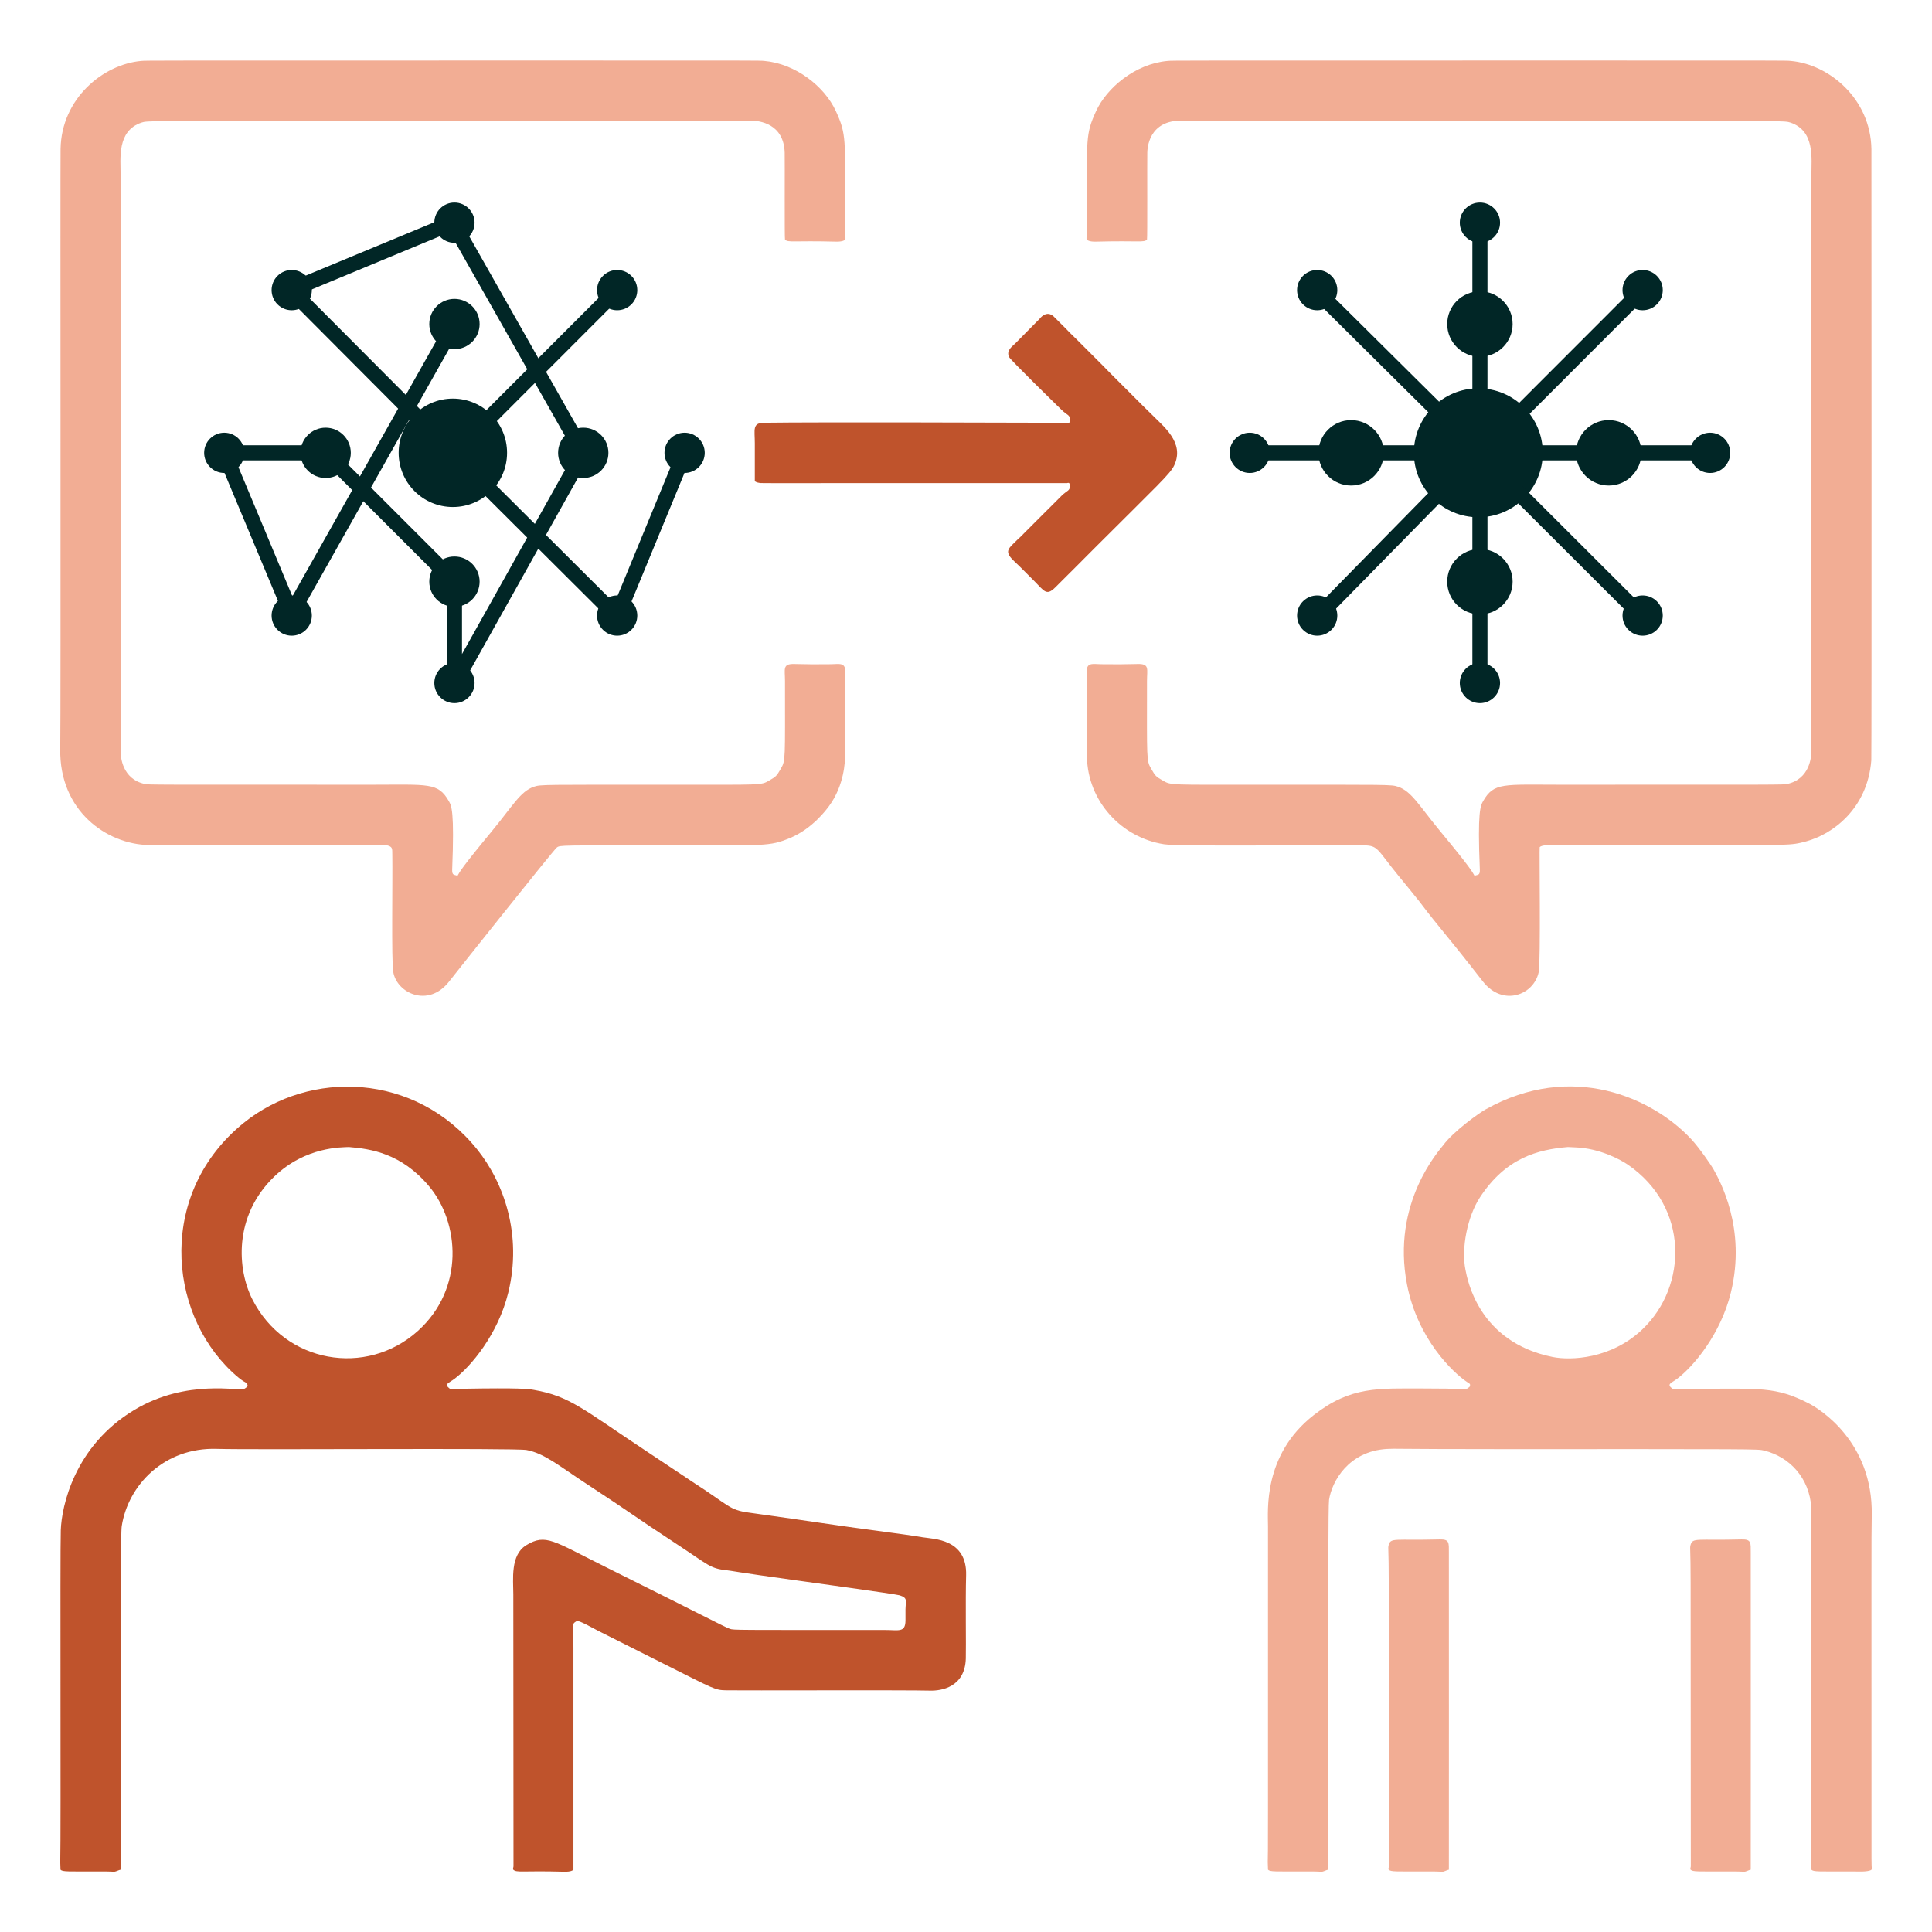
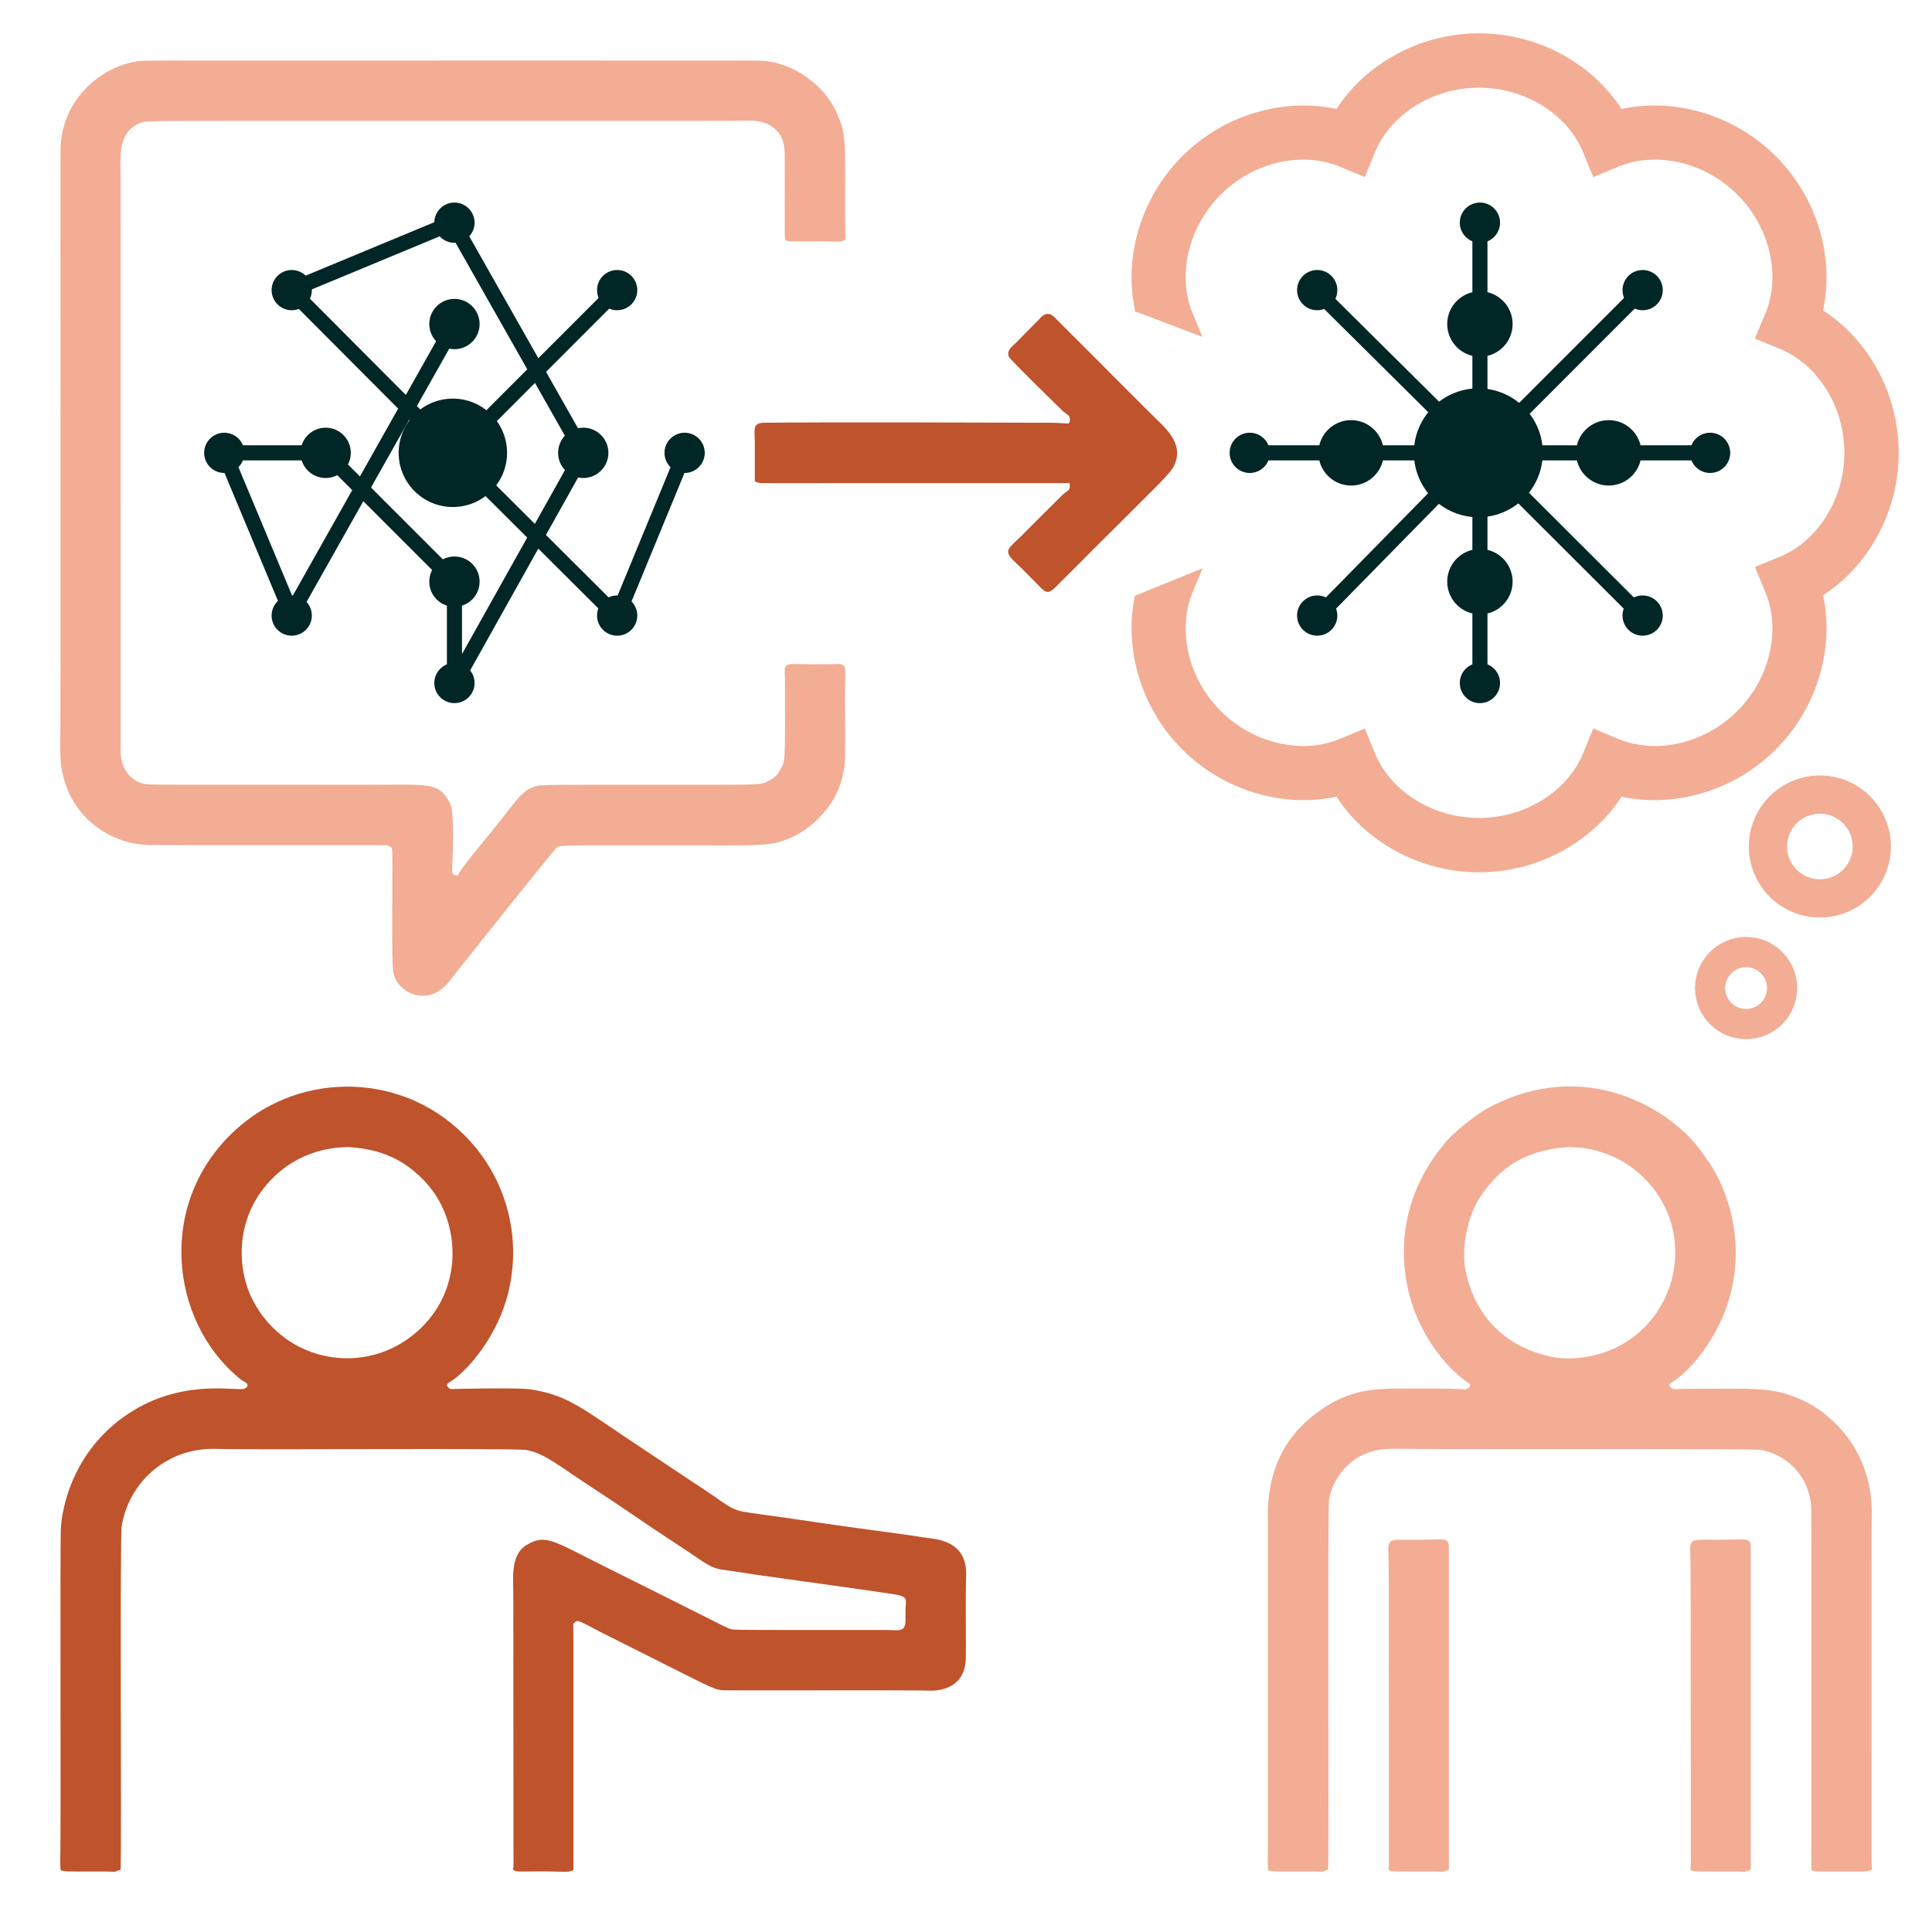
<svg xmlns="http://www.w3.org/2000/svg" width="100%" height="100%" viewBox="0 0 512 512" version="1.1" xml:space="preserve" style="fill-rule:evenodd;clip-rule:evenodd;stroke-linecap:square;stroke-miterlimit:1.5;">
  <g id="Teaching---Enablement">
    <g transform="matrix(1,0,0,1,14,14)">
      <path d="M17.966,481.5C17.443,481.613 16.971,481.904 16.448,482.017C16.14,482.084 15.393,481.966 13.5,481.966C3.636,481.966 2.622,482.087 2.034,481.5C2.023,481.489 1.958,479.761 1.966,479.495C2.174,471.62 1.894,397.476 2.109,391.475C2.33,385.293 5.628,369.227 21.592,359.653C35.647,351.224 49.565,354.887 50.886,353.975C51.617,353.47 51.823,353.365 51.395,352.582C51.283,352.377 50.382,352.297 47.459,349.543C30.194,333.272 27.98,301.874 50.572,283.591C68.094,269.411 96.053,270.226 112.421,290.563C119.484,299.338 124.462,313.169 120.695,328.552C117.978,339.649 110.712,348.215 106.426,351.417C104.913,352.547 103.62,352.775 105.106,353.946C105.461,354.226 105.517,354.094 108.501,354.042C124.193,353.767 126.025,354.088 127.525,354.351C137.038,356.018 140.484,359.446 157.402,370.646C168.483,377.982 168.438,378.015 169.408,378.64C179.501,385.133 179.147,386.121 184.449,386.856C203.503,389.497 203.455,389.691 222.543,392.227C223.182,392.312 227.474,392.882 230.516,393.395C233.397,393.881 242.316,393.748 242.033,403.502C241.844,410.031 242.043,422.319 241.952,425.519C241.736,433.157 235.412,434.117 232.498,434.033C226.581,433.862 182.617,434.029 178.482,433.953C175.462,433.898 175.435,433.707 162.613,427.278C161.173,426.556 145.116,418.505 144.629,418.241C139.261,415.329 139.064,415.452 138.623,415.728C137.734,416.283 137.937,416.465 137.946,417.517C137.974,420.918 137.966,420.9 137.966,438.5C137.966,481.5 137.966,481.5 137.966,481.5C137.82,481.64 137.355,482.088 135.495,482.037C124.249,481.724 122.93,482.362 122.034,481.5C121.819,481.293 122.081,480.903 122.081,480.604C122.066,456.569 122.05,432.535 122.034,408.5C122.034,404.603 121.186,398.066 125.485,395.478C130.675,392.353 132.579,394.364 146.59,401.32C170.902,413.392 178.268,417.301 179.44,417.67C180.503,418.005 180.53,417.965 220.5,417.965C224.219,417.965 225.894,418.698 225.965,415.512C225.999,413.992 225.931,414.015 225.965,412.5C226.018,410.174 226.628,409.496 224.426,408.778C223.418,408.449 199.606,405.171 197.446,404.874C180.042,402.478 180.07,402.293 178.551,402.131C174.132,401.658 173.816,400.758 165.588,395.368C153.513,387.457 153.675,387.238 141.6,379.349C134.012,374.391 130.311,371.168 125.545,370.271C122.54,369.706 52.529,370.258 43.501,369.966C29.482,369.513 19.931,379.616 18.257,390.461C17.722,393.929 18.25,473.204 17.966,481.5ZM78.493,289.977C84.172,290.454 92.301,291.57 99.69,300.346C107.785,309.96 109.201,327.524 96.709,338.739C83.074,350.98 61.489,347.324 52.868,330.321C48.942,322.577 47.7,308.331 58.739,297.751C67.032,289.805 76.655,290.062 78.493,289.977Z" style="fill:rgb(191,83,44);fill-opacity:1;" />
    </g>
    <g>
      <g transform="matrix(1,0,0,1,14,14)">
        <path d="M337.966,481.5C337.443,481.613 336.971,481.906 336.449,482.02C336.134,482.088 335.402,481.966 333.5,481.966C323.573,481.966 322.622,482.088 322.034,481.5C322.023,481.489 321.958,479.761 321.966,479.495C322.049,476.339 322.033,476.341 322.034,390.5C322.034,386.464 320.661,371.557 334.135,361.032C344.006,353.32 351.228,353.965 363.5,353.965C373.59,353.965 373.577,354.234 374.453,354.2C374.552,354.196 375.447,353.576 375.478,353.492C375.76,352.721 375.483,352.715 374.81,352.268C371.072,349.788 361.684,340.877 358.876,326.425C354.665,304.752 367.507,290.797 368.475,289.479C371.114,285.884 377.853,281.03 379.765,279.963C402.57,267.236 423.884,276.892 434.143,287.834C436.341,290.179 439.545,294.888 440.035,295.768C441.717,298.791 448.876,311.476 444.695,328.552C442.007,339.532 434.812,348.141 430.426,351.417C428.913,352.547 427.62,352.775 429.106,353.946C429.616,354.348 429.695,354.034 435.5,354.034C452.578,354.034 456.516,353.433 465.297,357.887C468.168,359.343 482.356,368.05 482.034,387.501C481.903,395.393 481.981,396.284 481.966,478.5C481.965,481.298 482.139,481.334 481.966,481.5C481.256,482.182 477.567,481.966 477.5,481.966C467.565,481.966 466.645,482.087 466.034,481.5C466.026,481.492 466.06,386.306 466.01,385.517C465.517,377.676 460.278,372.093 453.52,370.417C451.78,369.986 451.758,370.035 382.5,370.035C355.816,370.035 355.83,369.846 353.516,369.987C343.392,370.605 338.979,378.538 338.213,383.451C337.772,386.279 338.228,473.857 337.966,481.5ZM401.507,289.977C402.528,290.024 402.514,290.033 403.527,290.07C409.971,290.308 415.53,293.367 417.4,294.652C433.649,305.812 433.263,326.82 421.276,338.263C412.953,346.208 402.225,346.576 397.478,345.621C377.801,341.665 374.878,325.07 374.365,322.524C373.21,316.798 374.869,308.413 378.201,303.317C385.059,292.83 393.512,290.648 401.507,289.977Z" style="fill:rgb(242,173,148);" />
      </g>
      <g transform="matrix(1,0,0,1,14,14)">
        <path d="M449.966,481.5C449.443,481.613 448.971,481.906 448.449,482.02C448.134,482.088 447.402,481.966 445.5,481.966C435.503,481.966 434.645,482.088 434.034,481.5C433.819,481.293 434.081,480.903 434.081,480.604C434.066,455.569 434.05,430.535 434.034,405.5C434.034,396.334 433.785,396.323 433.983,395.552C434.536,393.387 435.481,394.284 447.495,393.966C450.153,393.895 449.965,394.839 449.966,397.5C449.968,404.22 449.989,480.808 449.966,481.5Z" style="fill:rgb(242,173,148);" />
      </g>
      <g transform="matrix(1,0,0,1,14,14)">
        <path d="M369.966,481.5C369.443,481.613 368.971,481.906 368.449,482.02C368.134,482.088 367.402,481.966 365.5,481.966C355.503,481.966 354.645,482.088 354.034,481.5C353.819,481.293 354.081,480.903 354.081,480.604C354.066,455.569 354.05,430.535 354.034,405.5C354.034,396.334 353.785,396.323 353.983,395.552C354.536,393.387 355.481,394.284 367.495,393.966C370.153,393.895 369.965,394.839 369.966,397.5C369.968,404.22 369.989,480.808 369.966,481.5Z" style="fill:rgb(242,173,148);" />
      </g>
    </g>
    <g transform="matrix(1,0,0,1,14,14)">
      <path d="M107.231,218.11C107.802,217.067 108.538,215.72 116.295,206.336C121.876,199.583 123.888,195.714 127.499,194.496C129.292,193.891 129.336,193.965 165.5,193.965C187.521,193.965 187.657,194.121 189.723,192.924C191.699,191.78 191.78,191.698 192.925,189.724C194.216,187.497 194.031,187.341 194.034,166.5C194.035,163.301 193.299,161.88 196.505,161.966C201.015,162.085 201,162.034 205.5,162.034C208.699,162.035 210.12,161.299 210.034,164.505C209.742,175.522 210.131,175.505 209.945,186.519C209.926,187.621 209.818,194.025 205.693,199.634C205.059,200.496 201.262,205.66 195.331,208.095C189.857,210.341 189.119,210.035 162.5,210.035C134.526,210.035 134.401,209.954 133.567,210.594C132.582,211.35 105.583,245.384 105.022,246.106C99.532,253.158 91.152,249.218 90.212,243.563C89.707,240.528 90.069,219.384 89.965,212.488C89.939,210.794 90.081,210.401 88.448,209.983C88.255,209.934 28.616,209.999 25.482,209.946C14.25,209.757 1.687,200.882 1.966,184.499C2.141,174.216 1.963,31.258 2.053,25.483C2.261,12.134 13.311,3.036 23.46,2.144C24.902,2.018 24.905,2.035 127.5,2.034C187.097,2.034 187.098,2.017 188.541,2.143C196.757,2.865 204.483,8.823 207.531,15.485C210.351,21.646 209.966,22.758 209.966,42.5C209.966,49.218 210.183,49.282 209.966,49.5C209.823,49.643 209.381,50.085 207.495,50.034C196.141,49.733 194.881,50.346 194.034,49.5C193.895,49.361 194.005,28.387 193.952,26.481C193.743,18.947 187.607,17.877 184.498,17.967C181.918,18.042 181.919,18.035 77.5,18.035C25.061,18.035 25.019,17.976 23.496,18.489C16.964,20.686 17.966,27.925 17.966,32.5C17.966,185.16 17.964,185.16 17.978,185.488C18.012,186.328 18.267,192.502 24.438,193.775C25.479,193.99 25.487,193.965 84.5,193.965C99.613,193.965 102.073,193.322 104.929,198.275C105.657,199.538 106.452,200.916 105.831,216.468C105.765,218.135 106.477,217.73 107.231,218.11Z" style="fill:rgb(242,173,148);fill-opacity:1;" />
-     </g>
-     <g transform="matrix(1,0,0,1,14,14)">
-       <path d="M376.772,218.113C377.535,217.728 378.241,218.128 378.172,216.468C377.526,200.947 378.336,199.535 379.062,198.272C381.907,193.321 384.415,193.965 399.5,193.965C458.513,193.965 458.521,193.99 459.562,193.774C465.726,192.492 465.986,186.327 466.021,185.488C466.036,185.146 466.034,185.146 466.034,32.5C466.034,27.982 467.037,20.7 460.503,18.49C458.983,17.976 458.941,18.035 406.5,18.035C302.081,18.035 302.082,18.042 299.502,17.967C290.279,17.699 290.074,25.465 290.047,26.482C289.996,28.415 290.104,49.362 289.966,49.5C289.119,50.346 287.859,49.733 276.505,50.034C274.619,50.085 274.177,49.643 274.034,49.5C273.817,49.282 274.034,49.218 274.034,42.5C274.034,22.636 273.65,21.643 276.46,15.48C279.253,9.355 286.77,2.908 295.46,2.144C296.878,2.02 296.881,2.034 398.5,2.034C459.095,2.034 459.096,2.017 460.541,2.143C470.775,3.042 481.725,12.193 481.945,25.482C481.951,25.816 482.032,186.041 481.914,187.529C480.889,200.419 471.575,207.108 464.63,208.98C460.48,210.098 460.426,209.966 434.5,209.966C395.634,209.966 395.643,209.963 395.552,209.983C395.03,210.096 394.42,210.13 394.035,210.5C393.912,210.618 394.318,240.91 393.782,243.562C392.54,249.697 384.258,252.868 378.983,246.102C368.338,232.449 368.053,232.688 362.091,224.826C361.522,224.075 357.2,218.805 356.773,218.283C350.948,211.181 351.285,210.058 347.503,210.036C329.276,209.93 298.251,210.325 294.463,209.733C283.168,207.969 274.24,198.31 274.053,186.518C273.949,179.968 274.167,172.092 273.966,164.505C273.88,161.299 275.301,162.035 278.5,162.034C283,162.034 282.985,162.085 287.495,161.966C290.701,161.88 289.965,163.301 289.966,166.5C289.969,187.356 289.785,187.51 291.069,189.727C292.208,191.696 292.299,191.788 294.275,192.929C296.341,194.12 296.476,193.965 318.5,193.965C354.658,193.965 354.703,193.891 356.501,194.498C360.108,195.716 362.1,199.553 367.711,206.332C375.489,215.728 376.209,217.066 376.772,218.113Z" style="fill:rgb(242,173,148);fill-opacity:1;" />
    </g>
    <g transform="matrix(1,0,0,1,14,14)">
      <path d="M268.189,72.811C269.674,74.34 269.66,74.336 271.189,75.811C273.522,78.144 275.856,80.478 278.189,82.811C280.156,84.835 280.147,84.817 282.83,87.5C284.83,89.5 286.83,91.5 288.83,93.5C290.001,94.671 289.994,94.658 291.189,95.811C294.211,98.933 300.05,103.24 297.169,109.345C296.089,111.635 292.718,114.619 276.663,130.663C271.152,136.169 271.195,136.181 265.66,141.665C263.289,144.013 262.74,142.628 260.056,139.944C258.723,138.611 257.389,137.277 256.056,135.944C255.279,135.204 255.275,135.237 254.519,134.481C251.997,131.96 253.304,131.344 255.824,128.824C255.991,128.657 256.18,128.514 256.35,128.35C256.939,127.779 265.833,118.835 267.353,117.353C268.899,115.844 269.643,116.162 269.511,114.495C269.448,113.696 268.849,114.029 268.785,114.029C242.69,114.031 216.595,114.033 190.5,114.035C190.264,114.035 187.664,114.035 187.552,114.017C187.023,113.936 186.42,113.87 186.034,113.5C186.034,113.5 186.034,104.3 186.034,103.5C186.034,99.861 185.298,98.083 188.488,98.035C202.268,97.827 258.419,98.014 264.5,98.034C268.761,98.049 269.415,98.721 269.511,97.505C269.643,95.838 268.899,96.156 267.353,94.647C266.217,93.539 253.685,81.314 253.38,80.57C252.664,78.822 254.181,77.893 255.036,77.037C258.292,73.781 258.232,73.756 261.499,70.499C261.526,70.472 263.219,68.066 265.2,69.832C265.296,69.918 267.95,72.572 268.189,72.811Z" style="fill:rgb(191,83,44);fill-opacity:1;" />
    </g>
    <g>
      <g transform="matrix(34.03873,0,0,34.03873,-3965.044,-3964.92)">
        <circle cx="120.012" cy="120.008" r="0.422" style="fill:rgb(1,38,38);" />
      </g>
      <g transform="matrix(1.765998,0,0,1.765998,-571.826,-91.92035)">
        <path d="M391.994,104.451C389.91,104.451 388.218,102.76 388.218,100.676C388.218,98.593 389.91,96.901 391.994,96.901C394.077,96.901 395.769,98.593 395.769,100.676C395.769,102.76 394.077,104.451 391.994,104.451ZM407.548,120.005C407.548,117.922 409.239,116.23 411.323,116.23C413.406,116.23 415.098,117.922 415.098,120.005C415.098,122.089 413.406,123.78 411.323,123.78C409.239,123.78 407.548,122.089 407.548,120.005ZM391.994,135.559C394.077,135.559 395.769,137.251 395.769,139.334C395.769,141.418 394.077,143.109 391.994,143.109C389.91,143.109 388.218,141.418 388.218,139.334C388.218,137.251 389.91,135.559 391.994,135.559ZM376.44,120.005C376.44,122.089 374.748,123.78 372.665,123.78C370.581,123.78 368.89,122.089 368.89,120.005C368.89,117.922 370.581,116.23 372.665,116.23C374.748,116.23 376.44,117.922 376.44,120.005Z" style="fill:rgb(1,38,38);" />
      </g>
      <g transform="matrix(0.968934,0,0,0.968934,4.131949,3.712714)">
        <path d="M120.031,62.576C116.993,62.576 114.526,60.109 114.526,57.071C114.526,54.033 116.993,51.567 120.03,51.567C123.068,51.567 125.535,54.033 125.535,57.071C125.535,60.109 123.068,62.576 120.031,62.576ZM160.644,79.411C158.496,77.263 158.496,73.774 160.644,71.626C162.792,69.478 166.28,69.478 168.428,71.626C170.576,73.775 170.576,77.263 168.428,79.411C166.28,81.559 162.792,81.559 160.644,79.411ZM177.479,120.024C177.479,116.986 179.945,114.52 182.983,114.52C186.021,114.52 188.488,116.986 188.488,120.024C188.488,123.062 186.021,125.529 182.983,125.529C179.945,125.529 177.479,123.062 177.479,120.024ZM160.644,160.638C162.792,158.489 166.28,158.489 168.428,160.638C170.577,162.786 170.576,166.274 168.428,168.422C166.28,170.57 162.792,170.57 160.644,168.422C158.496,166.274 158.496,162.786 160.644,160.638ZM120.031,177.473C123.068,177.473 125.535,179.939 125.535,182.977C125.535,186.015 123.068,188.481 120.031,188.481C116.993,188.481 114.526,186.015 114.526,182.977C114.526,179.939 116.993,177.473 120.031,177.473ZM79.417,160.638C81.565,162.786 81.565,166.274 79.417,168.422C77.269,170.57 73.781,170.57 71.633,168.422C69.485,166.274 69.485,162.786 71.633,160.638C73.781,158.489 77.269,158.49 79.417,160.638ZM62.582,120.024C62.582,123.062 60.116,125.529 57.078,125.529C54.04,125.529 51.573,123.062 51.573,120.024C51.573,116.986 54.04,114.52 57.078,114.52C60.116,114.52 62.582,116.986 62.582,120.024ZM79.417,79.411C77.269,81.559 73.781,81.559 71.633,79.411C69.485,77.263 69.485,73.775 71.633,71.626C73.781,69.478 77.269,69.478 79.417,71.626C81.565,73.775 81.565,77.263 79.417,79.411Z" style="fill:rgb(1,38,38);" />
      </g>
      <g>
        <path d="M163.549,76.861L120.434,120.008" style="fill:none;stroke:rgb(1,38,38);stroke-width:4px;" />
        <path d="M120.434,85.873L77.222,162.584L59.437,120.008L86.299,120.008L120.434,154.143L120.434,181.005L154.569,120.008L120.012,59.011L77.021,76.861L120.012,120.008L163.549,163.388L181.431,120.008" style="fill:none;stroke:rgb(1,38,38);stroke-width:4px;" />
      </g>
    </g>
    <g transform="matrix(1,0,0,1,271.7613,0)">
      <g transform="matrix(40.47752,0,0,40.47752,-4737.777,-4737.628)">
        <circle cx="120.012" cy="120.008" r="0.422" style="fill:rgb(1,38,38);" />
      </g>
      <g transform="matrix(1.765998,0,0,1.765998,-571.826,-91.92035)">
        <path d="M391.994,105.584C389.285,105.584 387.086,103.385 387.086,100.676C387.086,97.967 389.285,95.769 391.994,95.769C394.702,95.768 396.901,97.967 396.901,100.676C396.901,103.385 394.702,105.584 391.994,105.584ZM406.415,120.005C406.415,117.297 408.614,115.097 411.323,115.097C414.031,115.097 416.23,117.297 416.23,120.005C416.23,122.714 414.031,124.913 411.323,124.913C408.614,124.913 406.415,122.714 406.415,120.005ZM391.994,134.427C394.702,134.427 396.901,136.626 396.901,139.334C396.901,142.043 394.702,144.242 391.993,144.242C389.285,144.242 387.086,142.043 387.086,139.334C387.086,136.625 389.285,134.427 391.994,134.427ZM377.572,120.005C377.572,122.714 375.373,124.913 372.665,124.913C369.956,124.913 367.757,122.714 367.757,120.005C367.757,117.296 369.956,115.097 372.665,115.097C375.373,115.097 377.572,117.296 377.572,120.005Z" style="fill:rgb(1,38,38);" />
      </g>
      <g transform="matrix(0.968934,0,0,0.968934,4.131949,3.712714)">
        <path d="M120.031,62.576C116.993,62.576 114.526,60.109 114.526,57.071C114.526,54.033 116.993,51.567 120.03,51.567C123.068,51.567 125.535,54.033 125.535,57.071C125.535,60.109 123.068,62.576 120.031,62.576ZM160.644,79.411C158.496,77.263 158.496,73.774 160.644,71.626C162.792,69.478 166.28,69.478 168.428,71.626C170.576,73.775 170.576,77.263 168.428,79.411C166.28,81.559 162.792,81.559 160.644,79.411ZM177.479,120.024C177.479,116.986 179.945,114.52 182.983,114.52C186.021,114.52 188.488,116.986 188.488,120.024C188.488,123.062 186.021,125.529 182.983,125.529C179.945,125.529 177.479,123.062 177.479,120.024ZM160.644,160.638C162.792,158.489 166.28,158.489 168.428,160.638C170.577,162.786 170.576,166.274 168.428,168.422C166.28,170.57 162.792,170.57 160.644,168.422C158.496,166.274 158.496,162.786 160.644,160.638ZM120.031,177.473C123.068,177.473 125.535,179.939 125.535,182.977C125.535,186.015 123.068,188.481 120.031,188.481C116.993,188.481 114.526,186.015 114.526,182.977C114.526,179.939 116.993,177.473 120.031,177.473ZM79.417,160.638C81.565,162.786 81.565,166.274 79.417,168.422C77.269,170.57 73.781,170.57 71.633,168.422C69.485,166.274 69.485,162.786 71.633,160.638C73.781,158.489 77.269,158.49 79.417,160.638ZM62.582,120.024C62.582,123.062 60.116,125.529 57.078,125.529C54.04,125.529 51.573,123.062 51.573,120.024C51.573,116.986 54.04,114.52 57.078,114.52C60.116,114.52 62.582,116.986 62.582,120.024ZM79.417,79.411C77.269,81.559 73.781,81.559 71.633,79.411C69.485,77.263 69.485,73.775 71.633,71.626C73.781,69.478 77.269,69.478 79.417,71.626C81.565,73.775 81.565,77.263 79.417,79.411Z" style="fill:rgb(1,38,38);" />
      </g>
      <g transform="matrix(1,0,0,1,-271.7613,0)">
        <path d="M392.195,85.873L392.195,120.008L358.06,120.008" style="fill:none;stroke:rgb(1,38,38);stroke-width:4px;" />
        <path d="M391.773,120.008L426.33,120.008" style="fill:none;stroke:rgb(1,38,38);stroke-width:4px;" />
        <path d="M392.195,120.008L392.195,154.143" style="fill:none;stroke:rgb(1,38,38);stroke-width:4px;" />
        <path d="M392.195,85.873L392.195,59.011" style="fill:none;stroke:rgb(1,38,38);stroke-width:4px;" />
        <path d="M392.195,120.008L435.382,76.793" style="fill:none;stroke:rgb(1,38,38);stroke-width:4px;" />
        <path d="M426.33,120.008L453.192,120.008" style="fill:none;stroke:rgb(1,38,38);stroke-width:4px;" />
        <path d="M391.773,120.008L435.382,163.544" style="fill:none;stroke:rgb(1,38,38);stroke-width:4px;" />
        <path d="M392.195,154.143L392.195,181.005" style="fill:none;stroke:rgb(1,38,38);stroke-width:4px;" />
        <path d="M391.773,120.008L349.06,163.544" style="fill:none;stroke:rgb(1,38,38);stroke-width:4px;" />
        <path d="M358.06,120.008L331.198,120.008" style="fill:none;stroke:rgb(1,38,38);stroke-width:4px;" />
        <path d="M392.195,120.008L349.06,77.222" style="fill:none;stroke:rgb(1,38,38);stroke-width:4px;" />
      </g>
    </g>
  </g>
+   <path d="M300.544,82.413L300.79,82.253C297.84,68.719 301.963,52.737 313.314,41.392C324.665,30.047 340.656,25.926 354.196,28.877C361.683,17.222 375.905,8.833 391.958,8.833C408.01,8.833 422.232,17.222 429.719,28.877C443.259,25.926 459.25,30.047 470.601,41.392C481.952,52.737 486.075,68.72 483.124,82.254C494.786,89.738 503.178,103.954 503.178,119.999C503.178,136.044 494.786,150.26 483.124,157.744C486.075,171.278 481.952,187.261 470.601,198.606C459.25,209.951 443.259,214.072 429.719,211.121C422.232,222.776 408.01,231.165 391.958,231.165C375.905,231.165 361.683,222.776 354.196,211.121C340.656,214.072 324.665,209.951 313.314,198.606C302.001,187.299 297.863,171.382 300.759,157.881L318.714,150.593L316.068,156.939C316.006,157.089 315.945,157.24 315.885,157.392C312.092,167.098 314.812,179.744 323.494,188.421C332.316,197.238 345.239,199.91 355.002,195.844L361.675,193.065L364.428,199.748C368.454,209.523 379.483,216.765 391.958,216.765C404.432,216.765 415.461,209.523 419.487,199.748L422.24,193.065L428.913,195.844C438.676,199.91 451.599,197.238 460.421,188.421C469.24,179.607 471.914,166.694 467.847,156.939L465.063,150.263L471.752,147.51C481.531,143.486 488.778,132.465 488.778,119.999C488.778,107.533 481.531,96.512 471.752,92.488L465.063,89.735L467.847,83.059C471.914,73.304 469.24,60.391 460.421,51.577C451.599,42.76 438.676,40.088 428.913,44.154L422.24,46.933L419.487,40.25C415.461,30.475 404.432,23.233 391.958,23.233C379.483,23.233 368.454,30.475 364.428,40.25L361.675,46.933L355.002,44.154C345.239,40.088 332.316,42.76 323.494,51.577C314.675,60.391 312.001,73.304 316.068,83.059L318.629,89.2L318.556,89.23L300.544,82.413Z" style="fill:rgb(242,173,148);" />
+   <path d="M309.567,93.04L312.183,92.48L311.999,92.554L309.585,93.041L309.567,93.04Z" style="fill:rgb(242,173,148);" />
+   <g transform="matrix(0.706431,0,0,0.706431,149.7952,46.16785)">
+     <circle cx="470.66" cy="252.203" r="19.476" style="fill:none;stroke:rgb(242,173,148);stroke-width:14.34px;" />
+   </g>
+   <g transform="matrix(0.855006,0,0,0.855006,48.15671,26.67555)">
+     <circle cx="484.882" cy="275.053" r="11.16" style="fill:none;stroke:rgb(242,173,148);stroke-width:9.36px;" />
+   </g>
</svg>
